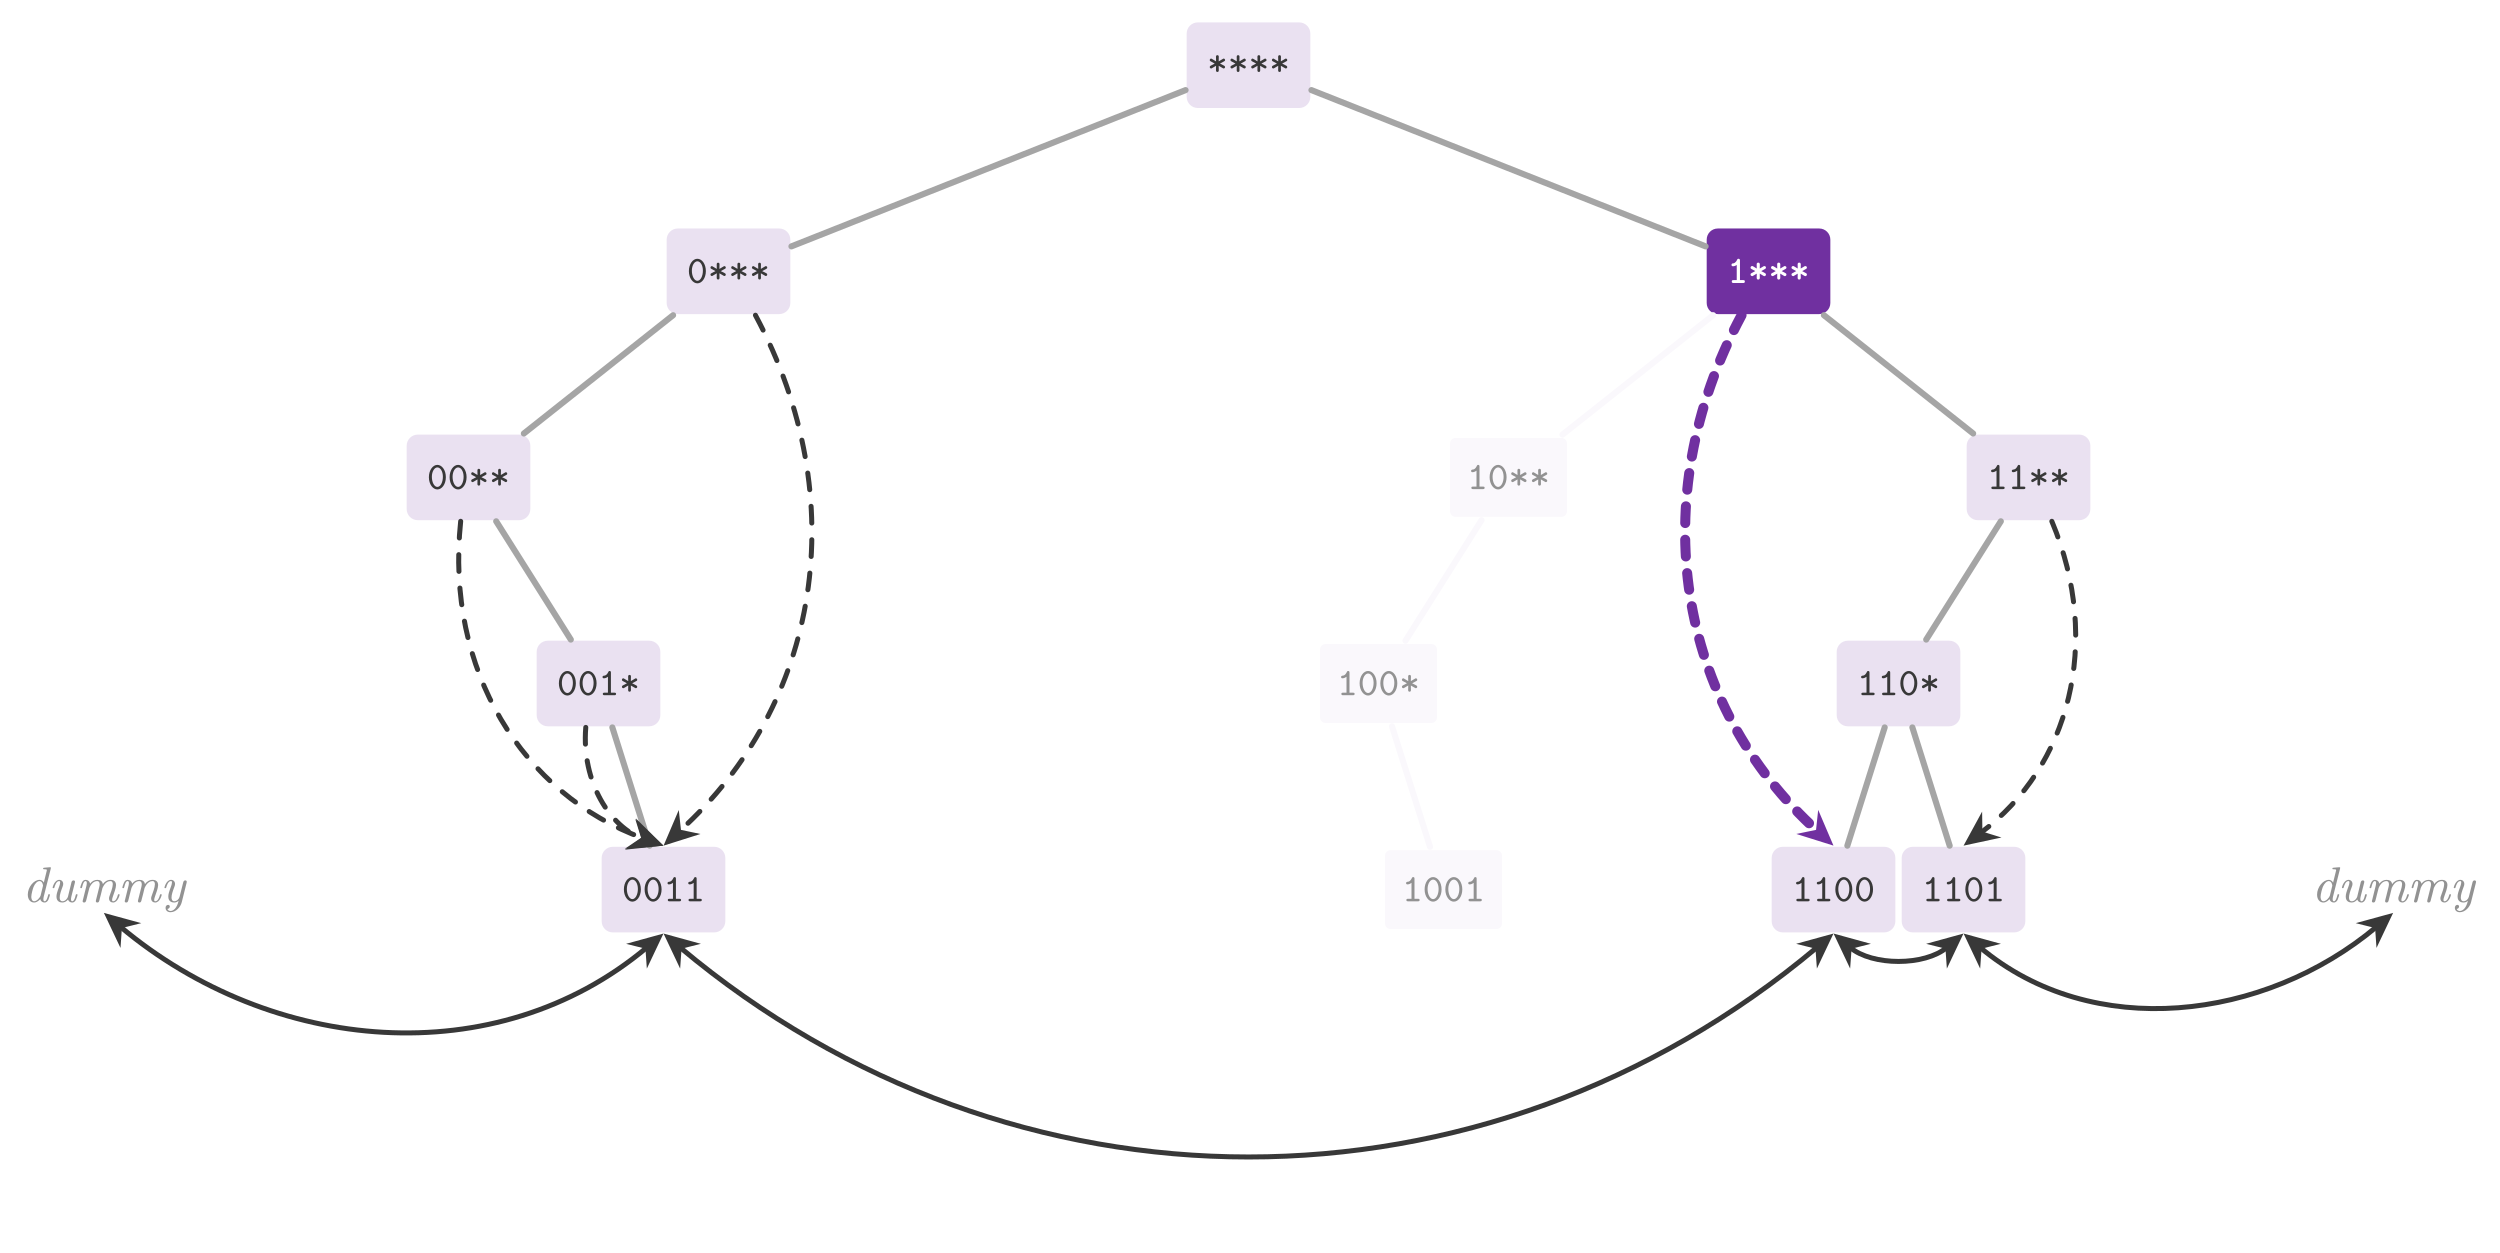
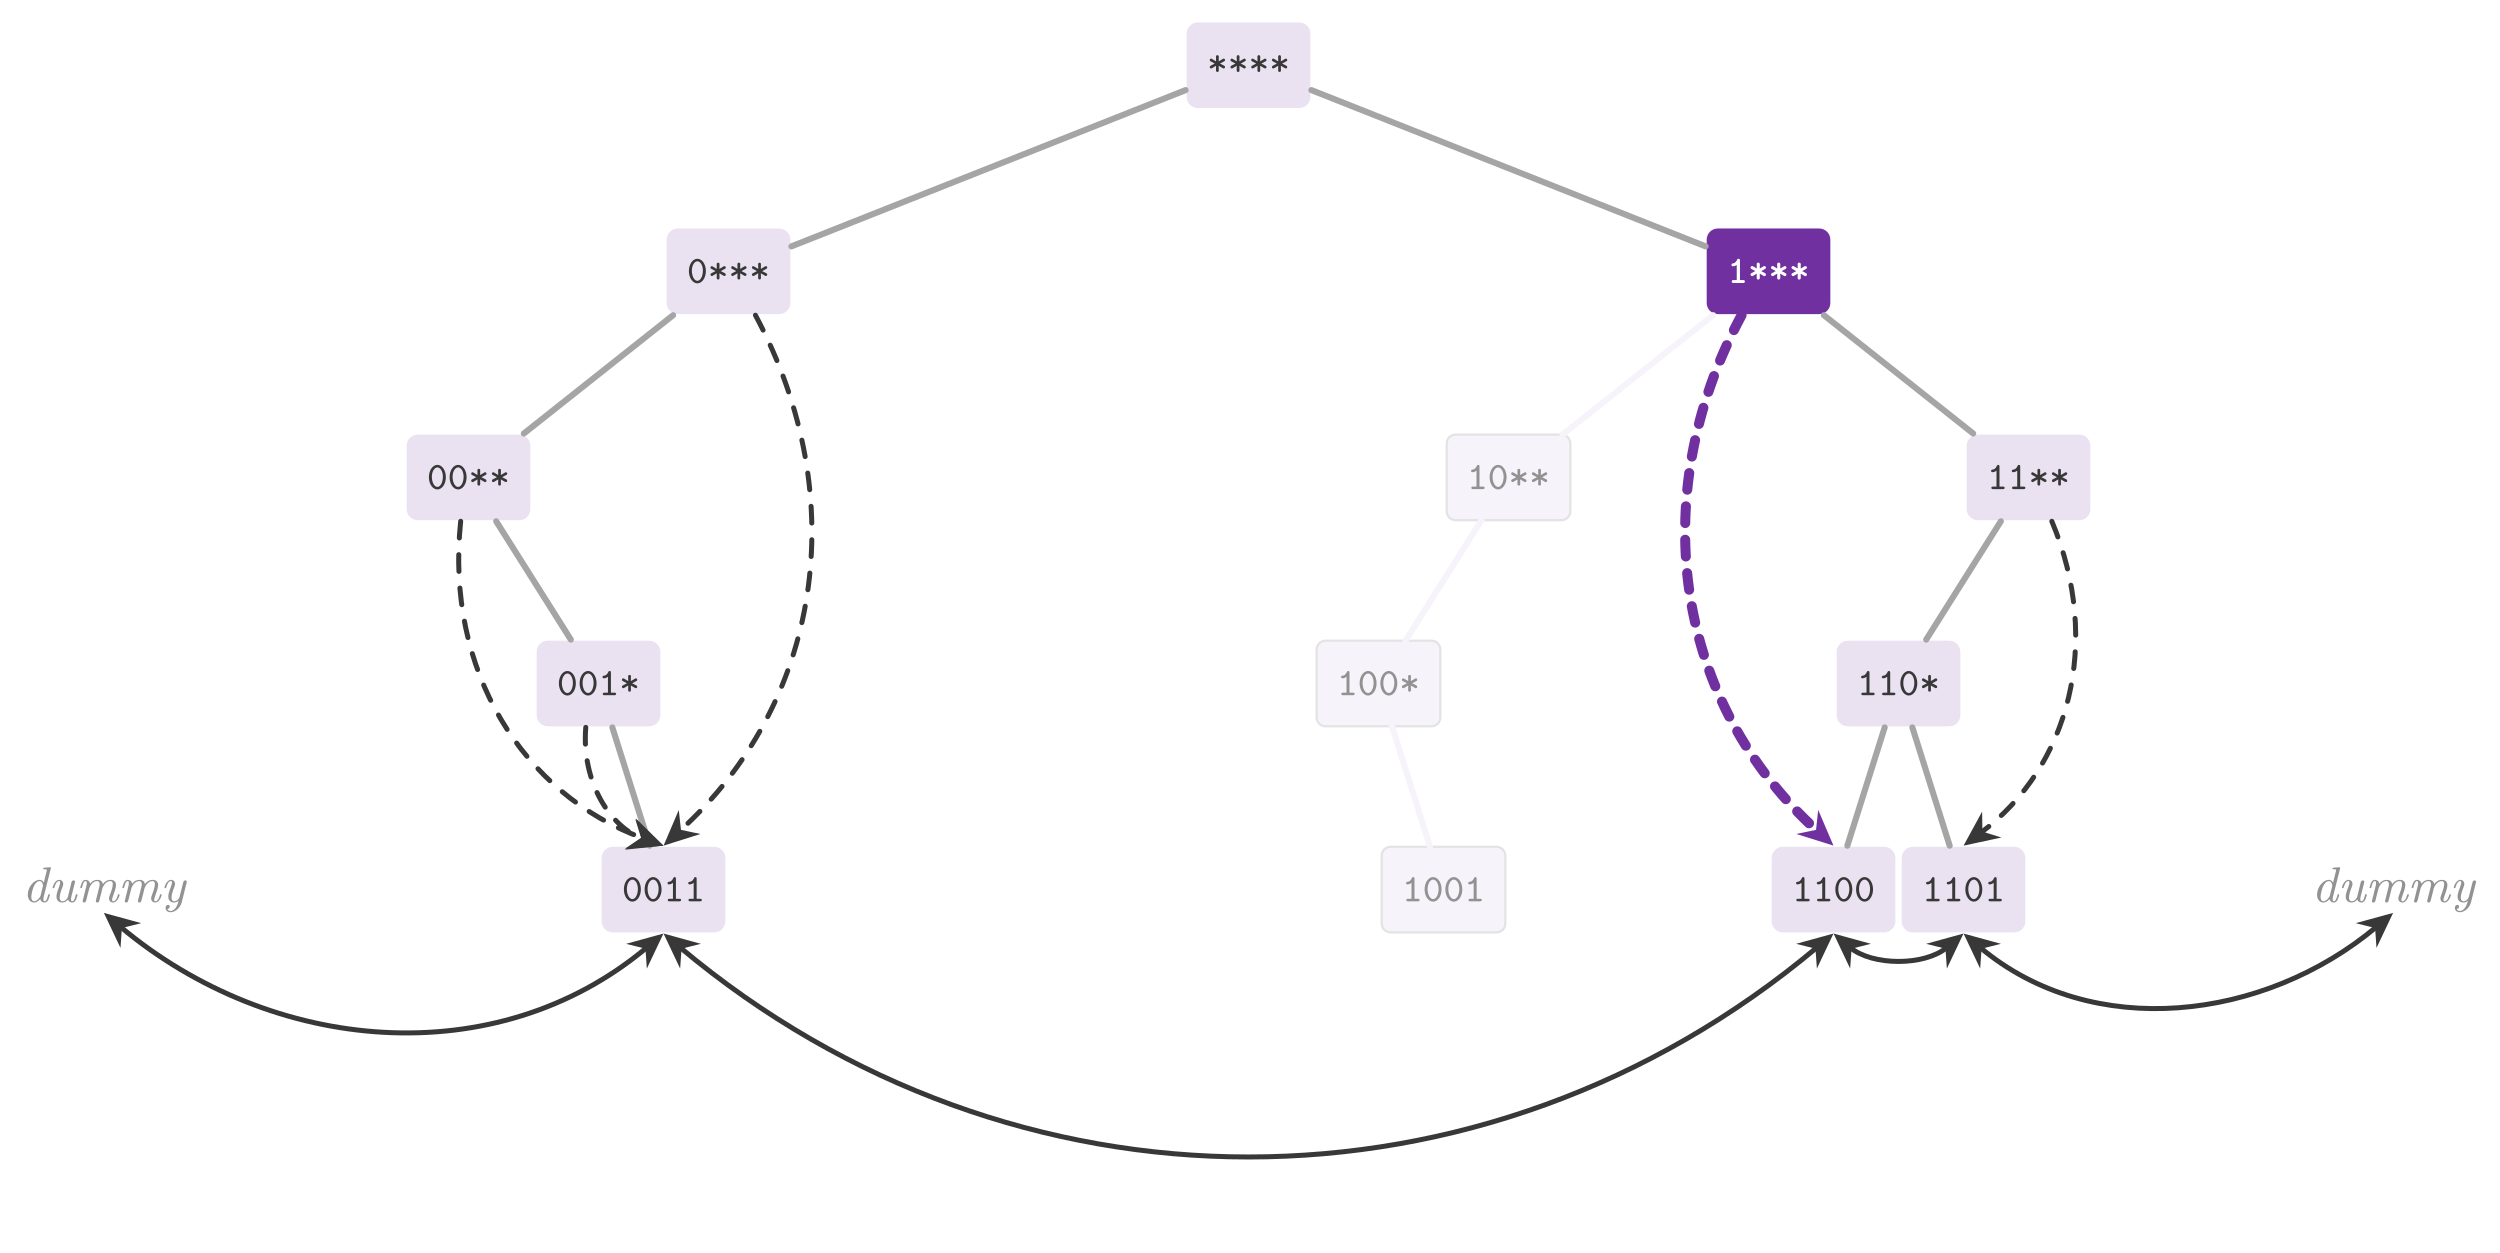
<svg xmlns="http://www.w3.org/2000/svg" xmlns:xlink="http://www.w3.org/1999/xlink" width="446.461pt" height="223.766pt" viewBox="0 0 446.461 223.766">
  <defs>
    <g>
      <g id="glyph-0-0">
        <path d="M 3.219 -1.5 C 3.219 -1.609 3.156 -1.672 3.078 -1.734 L 2.312 -2.125 L 3.031 -2.516 C 3.109 -2.547 3.219 -2.609 3.219 -2.75 C 3.219 -2.938 3.062 -3.016 2.969 -3.016 C 2.906 -3.016 2.891 -3 2.734 -2.906 L 2.078 -2.516 L 2.094 -3.328 C 2.094 -3.516 2.016 -3.625 1.844 -3.625 C 1.703 -3.625 1.594 -3.547 1.594 -3.328 L 1.609 -2.516 L 0.906 -2.938 C 0.812 -3 0.781 -3.016 0.734 -3.016 C 0.625 -3.016 0.484 -2.938 0.484 -2.75 C 0.484 -2.609 0.562 -2.562 0.656 -2.516 L 1.375 -2.125 L 0.656 -1.75 C 0.578 -1.703 0.484 -1.656 0.484 -1.5 C 0.484 -1.328 0.625 -1.25 0.734 -1.25 C 0.797 -1.25 0.797 -1.25 0.953 -1.344 L 1.609 -1.734 L 1.594 -0.922 C 1.594 -0.75 1.672 -0.625 1.844 -0.625 C 2 -0.625 2.094 -0.719 2.094 -0.922 L 2.078 -1.734 L 2.719 -1.359 C 2.906 -1.25 2.906 -1.25 2.969 -1.25 C 3.062 -1.25 3.219 -1.328 3.219 -1.5 Z M 3.219 -1.5 " />
      </g>
      <g id="glyph-0-1">
        <path d="M 3.359 -2.125 C 3.359 -3.422 2.641 -4.328 1.844 -4.328 C 1.047 -4.328 0.328 -3.406 0.328 -2.125 C 0.328 -0.844 1.062 0.062 1.844 0.062 C 2.641 0.062 3.359 -0.859 3.359 -2.125 Z M 2.828 -2.203 C 2.828 -1.203 2.391 -0.391 1.844 -0.391 C 1.297 -0.391 0.859 -1.203 0.859 -2.203 C 0.859 -3.188 1.344 -3.875 1.844 -3.875 C 2.359 -3.875 2.828 -3.203 2.828 -2.203 Z M 2.828 -2.203 " />
      </g>
      <g id="glyph-0-2">
        <path d="M 3.141 -0.234 C 3.141 -0.453 2.938 -0.453 2.844 -0.453 L 2.219 -0.453 L 2.219 -4.031 C 2.219 -4.125 2.219 -4.328 1.984 -4.328 C 1.844 -4.328 1.797 -4.234 1.766 -4.172 C 1.453 -3.516 1.141 -3.484 0.922 -3.484 C 0.828 -3.469 0.719 -3.391 0.719 -3.25 C 0.719 -3.156 0.766 -3.016 0.969 -3.016 C 1.297 -3.016 1.594 -3.219 1.688 -3.297 L 1.688 -0.453 L 1.062 -0.453 C 0.969 -0.453 0.766 -0.453 0.766 -0.234 C 0.766 0 0.969 0 1.062 0 L 2.844 0 C 2.938 0 3.141 0 3.141 -0.234 Z M 3.141 -0.234 " />
      </g>
      <g id="glyph-1-0">
        <path d="M 3.094 -0.266 C 3.094 -0.516 2.906 -0.516 2.781 -0.516 L 2.219 -0.516 L 2.219 -4 C 2.219 -4.125 2.203 -4.328 1.953 -4.328 C 1.797 -4.328 1.734 -4.234 1.703 -4.141 C 1.469 -3.594 1.125 -3.516 1.016 -3.5 C 0.875 -3.5 0.703 -3.469 0.703 -3.234 C 0.703 -3.031 0.859 -2.984 0.984 -2.984 C 1.109 -2.984 1.359 -3.016 1.641 -3.219 L 1.641 -0.516 L 1.078 -0.516 C 0.938 -0.516 0.75 -0.516 0.75 -0.266 C 0.75 0 0.953 0 1.078 0 L 2.781 0 C 2.906 0 3.094 0 3.094 -0.266 Z M 3.094 -0.266 " />
      </g>
      <g id="glyph-1-1">
        <path d="M 3.203 -1.5 C 3.203 -1.641 3.109 -1.719 3.078 -1.734 C 2.938 -1.828 2.562 -2.016 2.359 -2.125 L 3 -2.484 C 3.094 -2.531 3.203 -2.594 3.203 -2.75 C 3.203 -2.781 3.203 -3.031 2.859 -3.031 L 2.094 -2.578 L 2.109 -3.312 C 2.109 -3.375 2.094 -3.641 1.828 -3.641 C 1.547 -3.641 1.547 -3.375 1.547 -3.312 L 1.562 -2.578 L 0.922 -2.969 C 0.812 -3.031 0.781 -3.031 0.734 -3.031 C 0.562 -3.031 0.453 -2.875 0.453 -2.75 C 0.453 -2.594 0.531 -2.547 0.641 -2.484 L 1.297 -2.125 L 0.656 -1.781 C 0.547 -1.719 0.453 -1.672 0.453 -1.5 C 0.453 -1.484 0.453 -1.219 0.797 -1.219 L 1.562 -1.672 L 1.547 -0.953 C 1.547 -0.875 1.547 -0.609 1.828 -0.609 C 2.094 -0.609 2.109 -0.875 2.109 -0.953 L 2.094 -1.672 L 2.641 -1.344 C 2.844 -1.219 2.859 -1.219 2.922 -1.219 C 3.094 -1.219 3.203 -1.375 3.203 -1.5 Z M 3.203 -1.5 " />
      </g>
      <g id="glyph-2-0">
        <path d="M 4.938 -1.281 C 4.938 -1.391 4.812 -1.391 4.781 -1.391 C 4.641 -1.391 4.641 -1.359 4.609 -1.188 C 4.453 -0.594 4.281 -0.125 4 -0.125 C 3.828 -0.125 3.766 -0.266 3.766 -0.5 C 3.766 -0.578 3.781 -0.766 3.828 -0.953 L 5.078 -5.922 C 5.109 -6.047 5.109 -6.062 5.109 -6.094 C 5.109 -6.203 5.031 -6.219 4.875 -6.203 L 3.953 -6.125 C 3.812 -6.109 3.719 -6.109 3.719 -5.953 C 3.719 -5.844 3.812 -5.844 3.969 -5.844 C 4.391 -5.844 4.391 -5.766 4.391 -5.688 C 4.391 -5.625 4.391 -5.609 4.344 -5.484 L 3.844 -3.453 C 3.75 -3.641 3.516 -3.953 3.078 -3.953 C 2.062 -3.953 0.984 -2.656 0.984 -1.312 C 0.984 -0.391 1.516 0.094 2.109 0.094 C 2.641 0.094 3.031 -0.328 3.203 -0.516 C 3.297 -0.125 3.609 0.094 3.984 0.094 C 4.391 0.094 4.578 -0.266 4.656 -0.406 C 4.812 -0.75 4.938 -1.25 4.938 -1.281 Z M 3.266 -1.125 C 3.172 -0.812 2.609 -0.125 2.125 -0.125 C 1.641 -0.125 1.609 -0.781 1.609 -0.922 C 1.609 -1.375 1.875 -2.359 2.016 -2.703 C 2.25 -3.266 2.672 -3.734 3.078 -3.734 C 3.609 -3.734 3.703 -2.984 3.703 -2.922 C 3.703 -2.875 3.703 -2.859 3.672 -2.781 Z M 3.266 -1.125 " />
      </g>
      <g id="glyph-2-1">
        <path d="M 5.172 -1.281 C 5.172 -1.391 5.047 -1.391 5.016 -1.391 C 4.875 -1.391 4.875 -1.359 4.828 -1.188 C 4.688 -0.594 4.516 -0.125 4.219 -0.125 C 4.062 -0.125 4 -0.266 4 -0.5 C 4 -0.578 4.016 -0.766 4.062 -0.953 L 4.688 -3.422 C 4.719 -3.547 4.719 -3.562 4.719 -3.609 C 4.719 -3.766 4.594 -3.859 4.453 -3.859 C 4.172 -3.859 4.094 -3.578 4.078 -3.5 L 3.453 -0.938 C 3.391 -0.688 3.016 -0.125 2.484 -0.125 C 2.016 -0.125 1.984 -0.594 1.984 -0.812 C 1.984 -1.297 2.188 -1.906 2.5 -2.734 C 2.578 -2.953 2.609 -3.047 2.609 -3.219 C 2.609 -3.656 2.312 -3.953 1.906 -3.953 C 1.062 -3.953 0.719 -2.656 0.719 -2.578 C 0.719 -2.469 0.828 -2.469 0.875 -2.469 C 1 -2.469 1.016 -2.516 1.047 -2.625 C 1.109 -2.859 1.359 -3.734 1.875 -3.734 C 1.969 -3.734 2.062 -3.719 2.062 -3.484 C 2.062 -3.266 1.969 -2.984 1.906 -2.812 C 1.5 -1.719 1.406 -1.359 1.406 -0.953 C 1.406 -0.078 2.047 0.094 2.453 0.094 C 2.828 0.094 3.156 -0.078 3.469 -0.438 C 3.594 -0.047 3.922 0.094 4.219 0.094 C 4.625 0.094 4.812 -0.266 4.891 -0.406 C 5.047 -0.75 5.172 -1.25 5.172 -1.281 Z M 5.172 -1.281 " />
      </g>
      <g id="glyph-2-2">
        <path d="M 7.75 -1.281 C 7.75 -1.391 7.641 -1.391 7.594 -1.391 C 7.469 -1.391 7.469 -1.359 7.406 -1.172 C 7.328 -0.844 7.078 -0.125 6.594 -0.125 C 6.516 -0.125 6.406 -0.141 6.406 -0.375 C 6.406 -0.594 6.516 -0.875 6.578 -1.078 C 6.734 -1.5 7.109 -2.5 7.109 -3.016 C 7.109 -3.609 6.75 -3.953 6.125 -3.953 C 5.5 -3.953 5.062 -3.609 4.75 -3.188 C 4.688 -3.703 4.297 -3.953 3.781 -3.953 C 3.281 -3.953 2.844 -3.75 2.469 -3.266 C 2.375 -3.734 2.047 -3.953 1.672 -3.953 C 1.375 -3.953 1.156 -3.781 1 -3.438 C 0.844 -3.125 0.719 -2.625 0.719 -2.594 C 0.719 -2.469 0.828 -2.469 0.875 -2.469 C 1.016 -2.469 1.016 -2.5 1.062 -2.688 C 1.234 -3.406 1.406 -3.734 1.656 -3.734 C 1.797 -3.734 1.891 -3.656 1.891 -3.375 C 1.891 -3.188 1.828 -2.953 1.828 -2.922 L 1.188 -0.344 C 1.141 -0.219 1.141 -0.203 1.141 -0.156 C 1.141 0.016 1.266 0.094 1.406 0.094 C 1.688 0.094 1.734 -0.078 1.859 -0.578 L 2.047 -1.344 L 2.344 -2.5 C 2.359 -2.562 2.578 -3.062 2.922 -3.391 C 3.172 -3.625 3.484 -3.734 3.75 -3.734 C 4.016 -3.734 4.188 -3.547 4.188 -3.141 C 4.188 -2.984 4.125 -2.719 4.094 -2.594 L 3.531 -0.344 C 3.5 -0.219 3.5 -0.203 3.5 -0.156 C 3.5 0.016 3.625 0.094 3.766 0.094 C 4.047 0.094 4.094 -0.078 4.203 -0.578 L 4.406 -1.344 L 4.688 -2.5 C 4.734 -2.625 4.984 -3.094 5.188 -3.297 C 5.328 -3.438 5.625 -3.734 6.109 -3.734 C 6.453 -3.734 6.531 -3.438 6.531 -3.156 C 6.531 -2.625 6.141 -1.578 5.984 -1.172 C 5.875 -0.875 5.859 -0.828 5.859 -0.641 C 5.859 -0.156 6.203 0.094 6.578 0.094 C 7.422 0.094 7.75 -1.219 7.75 -1.281 Z M 7.75 -1.281 " />
      </g>
      <g id="glyph-2-3">
        <path d="M 3.812 0.031 L 4.672 -3.422 C 4.703 -3.547 4.703 -3.578 4.703 -3.609 C 4.703 -3.766 4.578 -3.859 4.453 -3.859 C 4.297 -3.859 4.141 -3.781 4.078 -3.531 L 3.422 -0.938 C 3.344 -0.562 2.938 -0.125 2.484 -0.125 C 2.031 -0.125 1.984 -0.578 1.984 -0.812 C 1.984 -1.297 2.188 -1.906 2.5 -2.734 C 2.578 -2.953 2.609 -3.047 2.609 -3.219 C 2.609 -3.656 2.312 -3.953 1.906 -3.953 C 1.062 -3.953 0.719 -2.656 0.719 -2.578 C 0.719 -2.469 0.828 -2.469 0.875 -2.469 C 1 -2.469 1.016 -2.516 1.047 -2.625 C 1.109 -2.859 1.359 -3.734 1.875 -3.734 C 1.969 -3.734 2.062 -3.719 2.062 -3.484 C 2.062 -3.266 1.969 -2.984 1.906 -2.812 C 1.5 -1.719 1.406 -1.359 1.406 -0.953 C 1.406 -0.016 2.156 0.094 2.438 0.094 C 2.609 0.094 2.922 0.078 3.25 -0.219 C 2.953 1.125 2.297 1.609 1.797 1.609 C 1.562 1.609 1.312 1.484 1.25 1.234 C 1.672 1.188 1.672 0.828 1.672 0.797 C 1.672 0.625 1.531 0.516 1.375 0.516 C 1.219 0.516 0.922 0.609 0.922 1.062 C 0.922 1.531 1.297 1.828 1.797 1.828 C 2.781 1.828 3.609 0.875 3.812 0.031 Z M 3.812 0.031 " />
      </g>
    </g>
    <clipPath id="clip-0">
      <path clip-rule="nonzero" d="M 125 0.02 L 228 0.02 L 228 60 L 125 60 Z M 125 0.02 " />
    </clipPath>
    <clipPath id="clip-1">
      <path clip-rule="nonzero" d="M 218 0.02 L 321 0.02 L 321 60 L 218 60 Z M 218 0.02 " />
    </clipPath>
  </defs>
  <path fill-rule="nonzero" fill="rgb(91.817%, 88.155%, 94.565%)" fill-opacity="1" d="M 232.016 4 L 213.91 4 C 212.812 4 211.922 4.891 211.922 5.988 L 211.922 17.297 C 211.922 18.395 212.812 19.289 213.91 19.289 L 232.016 19.289 C 233.113 19.289 234.004 18.395 234.004 17.297 L 234.004 5.988 C 234.004 4.891 233.113 4 232.016 4 Z M 232.016 4 " />
  <g fill="rgb(21.999%, 21.999%, 21.999%)" fill-opacity="1">
    <use xlink:href="#glyph-0-0" x="215.561" y="13.478" />
    <use xlink:href="#glyph-0-0" x="219.261" y="13.478" />
    <use xlink:href="#glyph-0-0" x="222.962" y="13.478" />
    <use xlink:href="#glyph-0-0" x="226.663" y="13.478" />
  </g>
  <path fill-rule="nonzero" fill="rgb(91.817%, 88.155%, 94.565%)" fill-opacity="1" d="M 139.148 40.805 L 121.047 40.805 C 119.949 40.805 119.055 41.695 119.055 42.797 L 119.055 54.105 C 119.055 55.203 119.949 56.094 121.047 56.094 L 139.148 56.094 C 140.25 56.094 141.141 55.203 141.141 54.105 L 141.141 42.797 C 141.141 41.695 140.25 40.805 139.148 40.805 Z M 139.148 40.805 " />
  <g fill="rgb(21.999%, 21.999%, 21.999%)" fill-opacity="1">
    <use xlink:href="#glyph-0-1" x="122.697" y="50.54" />
    <use xlink:href="#glyph-0-0" x="126.398" y="50.54" />
    <use xlink:href="#glyph-0-0" x="130.098" y="50.54" />
    <use xlink:href="#glyph-0-0" x="133.799" y="50.54" />
  </g>
  <g clip-path="url(#clip-0)">
    <path fill="none" stroke-width="1.096" stroke-linecap="round" stroke-linejoin="miter" stroke="rgb(64.899%, 64.899%, 64.899%)" stroke-opacity="1" stroke-miterlimit="10" d="M 163.078 -4.456 L 92.61 -32.392 " transform="matrix(0.998794, 0, 0, -0.998794, 48.84104, 11.64302)" />
  </g>
  <path fill-rule="nonzero" fill="rgb(43.921%, 18.825%, 62.746%)" fill-opacity="1" d="M 324.883 40.805 L 306.777 40.805 C 305.68 40.805 304.789 41.695 304.789 42.797 L 304.789 54.105 C 304.789 55.203 305.68 56.094 306.777 56.094 L 324.883 56.094 C 325.98 56.094 326.871 55.203 326.871 54.105 L 326.871 42.797 C 326.871 41.695 325.98 40.805 324.883 40.805 Z M 324.883 40.805 " />
  <g fill="rgb(100%, 100%, 100%)" fill-opacity="1">
    <use xlink:href="#glyph-1-0" x="308.513" y="50.537" />
    <use xlink:href="#glyph-1-1" x="312.169" y="50.537" />
    <use xlink:href="#glyph-1-1" x="315.826" y="50.537" />
    <use xlink:href="#glyph-1-1" x="319.483" y="50.537" />
  </g>
  <g clip-path="url(#clip-1)">
    <path fill="none" stroke-width="1.096" stroke-linecap="round" stroke-linejoin="miter" stroke="rgb(64.899%, 64.899%, 64.899%)" stroke-opacity="1" stroke-miterlimit="10" d="M 185.586 -4.456 L 256.058 -32.392 " transform="matrix(0.998794, 0, 0, -0.998794, 48.84104, 11.64302)" />
  </g>
  <path fill-rule="nonzero" fill="rgb(91.817%, 88.155%, 94.565%)" fill-opacity="1" d="M 92.719 77.613 L 74.613 77.613 C 73.516 77.613 72.625 78.504 72.625 79.602 L 72.625 90.91 C 72.625 92.008 73.516 92.898 74.613 92.898 L 92.719 92.898 C 93.816 92.898 94.707 92.008 94.707 90.91 L 94.707 79.602 C 94.707 78.504 93.816 77.613 92.719 77.613 Z M 92.719 77.613 " />
  <g fill="rgb(21.999%, 21.999%, 21.999%)" fill-opacity="1">
    <use xlink:href="#glyph-0-1" x="76.264" y="87.347" />
    <use xlink:href="#glyph-0-1" x="79.965" y="87.347" />
    <use xlink:href="#glyph-0-0" x="83.665" y="87.347" />
    <use xlink:href="#glyph-0-0" x="87.366" y="87.347" />
  </g>
  <path fill="none" stroke-width="1.096" stroke-linecap="round" stroke-linejoin="miter" stroke="rgb(64.899%, 64.899%, 64.899%)" stroke-opacity="1" stroke-miterlimit="10" d="M 71.448 -44.704 L 44.768 -65.85 " transform="matrix(0.998794, 0, 0, -0.998794, 48.84104, 11.64302)" />
-   <path fill-rule="nonzero" fill="rgb(98.07%, 97.208%, 98.717%)" fill-opacity="1" stroke-width="1.196" stroke-linecap="round" stroke-linejoin="miter" stroke="rgb(100%, 100%, 100%)" stroke-opacity="1" stroke-miterlimit="10" d="M 230.284 -66.05 L 211.359 -66.05 C 210.479 -66.05 209.767 -66.762 209.767 -67.642 L 209.767 -79.762 C 209.767 -80.642 210.479 -81.354 211.359 -81.354 L 230.284 -81.354 C 231.164 -81.354 231.876 -80.642 231.876 -79.762 L 231.876 -67.642 C 231.876 -66.762 231.164 -66.05 230.284 -66.05 Z M 230.284 -66.05 " transform="matrix(0.998794, 0, 0, -0.998794, 48.84104, 11.64302)" />
+   <path fill-rule="nonzero" fill="rgb(96.877%, 95.479%, 97.925%)" fill-opacity="1" stroke-width="0.399" stroke-linecap="round" stroke-linejoin="miter" stroke="rgb(89.079%, 89.079%, 89.079%)" stroke-opacity="1" stroke-miterlimit="10" d="M 230.284 -66.05 L 211.359 -66.05 C 210.479 -66.05 209.767 -66.762 209.767 -67.642 L 209.767 -79.762 C 209.767 -80.642 210.479 -81.354 211.359 -81.354 L 230.284 -81.354 C 231.164 -81.354 231.876 -80.642 231.876 -79.762 L 231.876 -67.642 C 231.876 -66.762 231.164 -66.05 230.284 -66.05 Z M 230.284 -66.05 " transform="matrix(0.998794, 0, 0, -0.998794, 48.84104, 11.64302)" />
  <g fill="rgb(57.1%, 57.1%, 57.1%)" fill-opacity="1">
    <use xlink:href="#glyph-0-2" x="261.993" y="87.347" />
    <use xlink:href="#glyph-0-1" x="265.693" y="87.347" />
    <use xlink:href="#glyph-0-0" x="269.394" y="87.347" />
    <use xlink:href="#glyph-0-0" x="273.095" y="87.347" />
  </g>
-   <path fill="none" stroke-width="1.096" stroke-linecap="round" stroke-linejoin="miter" stroke="rgb(98.07%, 97.208%, 98.717%)" stroke-opacity="1" stroke-miterlimit="10" d="M 257.403 -44.704 L 230.472 -66.05 " transform="matrix(0.998794, 0, 0, -0.998794, 48.84104, 11.64302)" />
+   <path fill="none" stroke-width="1.096" stroke-linecap="round" stroke-linejoin="miter" stroke="rgb(96.877%, 95.479%, 97.925%)" stroke-opacity="1" stroke-miterlimit="10" d="M 257.403 -44.704 L 230.472 -66.05 " transform="matrix(0.998794, 0, 0, -0.998794, 48.84104, 11.64302)" />
  <path fill-rule="nonzero" fill="rgb(91.817%, 88.155%, 94.565%)" fill-opacity="1" d="M 371.312 77.613 L 353.211 77.613 C 352.109 77.613 351.219 78.504 351.219 79.602 L 351.219 90.91 C 351.219 92.008 352.109 92.898 353.211 92.898 L 371.312 92.898 C 372.414 92.898 373.305 92.008 373.305 90.91 L 373.305 79.602 C 373.305 78.504 372.414 77.613 371.312 77.613 Z M 371.312 77.613 " />
  <g fill="rgb(21.999%, 21.999%, 21.999%)" fill-opacity="1">
    <use xlink:href="#glyph-0-2" x="354.857" y="87.347" />
    <use xlink:href="#glyph-0-2" x="358.557" y="87.347" />
    <use xlink:href="#glyph-0-0" x="362.258" y="87.347" />
    <use xlink:href="#glyph-0-0" x="365.959" y="87.347" />
  </g>
  <path fill="none" stroke-width="1.096" stroke-linecap="round" stroke-linejoin="miter" stroke="rgb(64.899%, 64.899%, 64.899%)" stroke-opacity="1" stroke-miterlimit="10" d="M 277.216 -44.704 L 303.897 -65.85 " transform="matrix(0.998794, 0, 0, -0.998794, 48.84104, 11.64302)" />
  <path fill-rule="nonzero" fill="rgb(91.817%, 88.155%, 94.565%)" fill-opacity="1" d="M 115.934 114.418 L 97.832 114.418 C 96.73 114.418 95.84 115.309 95.84 116.406 L 95.84 127.715 C 95.84 128.816 96.73 129.707 97.832 129.707 L 115.934 129.707 C 117.031 129.707 117.926 128.816 117.926 127.715 L 117.926 116.406 C 117.926 115.309 117.031 114.418 115.934 114.418 Z M 115.934 114.418 " />
  <g fill="rgb(21.999%, 21.999%, 21.999%)" fill-opacity="1">
    <use xlink:href="#glyph-0-1" x="99.48" y="124.152" />
    <use xlink:href="#glyph-0-1" x="103.181" y="124.152" />
    <use xlink:href="#glyph-0-2" x="106.881" y="124.152" />
    <use xlink:href="#glyph-0-0" x="110.582" y="124.152" />
  </g>
  <path fill="none" stroke-width="1.096" stroke-linecap="round" stroke-linejoin="miter" stroke="rgb(64.899%, 64.899%, 64.899%)" stroke-opacity="1" stroke-miterlimit="10" d="M 39.82 -81.553 L 53.161 -102.7 " transform="matrix(0.998794, 0, 0, -0.998794, 48.84104, 11.64302)" />
-   <path fill-rule="nonzero" fill="rgb(98.07%, 97.208%, 98.717%)" fill-opacity="1" stroke-width="1.196" stroke-linecap="round" stroke-linejoin="miter" stroke="rgb(100%, 100%, 100%)" stroke-opacity="1" stroke-miterlimit="10" d="M 207.038 -102.899 L 188.116 -102.899 C 187.236 -102.899 186.521 -103.611 186.521 -104.495 L 186.521 -116.611 C 186.521 -117.491 187.236 -118.207 188.116 -118.207 L 207.038 -118.207 C 207.917 -118.207 208.633 -117.491 208.633 -116.611 L 208.633 -104.495 C 208.633 -103.611 207.917 -102.899 207.038 -102.899 Z M 207.038 -102.899 " transform="matrix(0.998794, 0, 0, -0.998794, 48.84104, 11.64302)" />
+   <path fill-rule="nonzero" fill="rgb(96.877%, 95.479%, 97.925%)" fill-opacity="1" stroke-width="0.399" stroke-linecap="round" stroke-linejoin="miter" stroke="rgb(89.079%, 89.079%, 89.079%)" stroke-opacity="1" stroke-miterlimit="10" d="M 207.038 -102.899 L 188.116 -102.899 C 187.236 -102.899 186.521 -103.611 186.521 -104.495 L 186.521 -116.611 C 186.521 -117.491 187.236 -118.207 188.116 -118.207 L 207.038 -118.207 C 207.917 -118.207 208.633 -117.491 208.633 -116.611 L 208.633 -104.495 C 208.633 -103.611 207.917 -102.899 207.038 -102.899 Z M 207.038 -102.899 " transform="matrix(0.998794, 0, 0, -0.998794, 48.84104, 11.64302)" />
  <g fill="rgb(57.1%, 57.1%, 57.1%)" fill-opacity="1">
    <use xlink:href="#glyph-0-2" x="238.777" y="124.152" />
    <use xlink:href="#glyph-0-1" x="242.477" y="124.152" />
    <use xlink:href="#glyph-0-1" x="246.178" y="124.152" />
    <use xlink:href="#glyph-0-0" x="249.879" y="124.152" />
  </g>
-   <path fill="none" stroke-width="1.096" stroke-linecap="round" stroke-linejoin="miter" stroke="rgb(98.07%, 97.208%, 98.717%)" stroke-opacity="1" stroke-miterlimit="10" d="M 215.994 -81.354 L 202.403 -102.899 " transform="matrix(0.998794, 0, 0, -0.998794, 48.84104, 11.64302)" />
+   <path fill="none" stroke-width="1.096" stroke-linecap="round" stroke-linejoin="miter" stroke="rgb(96.877%, 95.479%, 97.925%)" stroke-opacity="1" stroke-miterlimit="10" d="M 215.994 -81.354 L 202.403 -102.899 " transform="matrix(0.998794, 0, 0, -0.998794, 48.84104, 11.64302)" />
  <path fill-rule="nonzero" fill="rgb(91.817%, 88.155%, 94.565%)" fill-opacity="1" d="M 348.098 114.418 L 329.992 114.418 C 328.895 114.418 328.004 115.309 328.004 116.406 L 328.004 127.715 C 328.004 128.816 328.895 129.707 329.992 129.707 L 348.098 129.707 C 349.195 129.707 350.086 128.816 350.086 127.715 L 350.086 116.406 C 350.086 115.309 349.195 114.418 348.098 114.418 Z M 348.098 114.418 " />
  <g fill="rgb(21.999%, 21.999%, 21.999%)" fill-opacity="1">
    <use xlink:href="#glyph-0-2" x="331.641" y="124.152" />
    <use xlink:href="#glyph-0-2" x="335.341" y="124.152" />
    <use xlink:href="#glyph-0-1" x="339.042" y="124.152" />
    <use xlink:href="#glyph-0-0" x="342.743" y="124.152" />
  </g>
  <path fill="none" stroke-width="1.096" stroke-linecap="round" stroke-linejoin="miter" stroke="rgb(64.899%, 64.899%, 64.899%)" stroke-opacity="1" stroke-miterlimit="10" d="M 308.848 -81.553 L 295.507 -102.7 " transform="matrix(0.998794, 0, 0, -0.998794, 48.84104, 11.64302)" />
  <path fill-rule="nonzero" fill="rgb(91.817%, 88.155%, 94.565%)" fill-opacity="1" d="M 127.543 151.223 L 109.438 151.223 C 108.34 151.223 107.449 152.117 107.449 153.215 L 107.449 164.523 C 107.449 165.621 108.34 166.512 109.438 166.512 L 127.543 166.512 C 128.641 166.512 129.531 165.621 129.531 164.523 L 129.531 153.215 C 129.531 152.117 128.641 151.223 127.543 151.223 Z M 127.543 151.223 " />
  <g fill="rgb(21.999%, 21.999%, 21.999%)" fill-opacity="1">
    <use xlink:href="#glyph-0-1" x="111.089" y="160.959" />
    <use xlink:href="#glyph-0-1" x="114.79" y="160.959" />
    <use xlink:href="#glyph-0-2" x="118.49" y="160.959" />
    <use xlink:href="#glyph-0-2" x="122.191" y="160.959" />
  </g>
  <path fill="none" stroke-width="1.096" stroke-linecap="round" stroke-linejoin="miter" stroke="rgb(64.899%, 64.899%, 64.899%)" stroke-opacity="1" stroke-miterlimit="10" d="M 60.587 -118.406 L 67.26 -139.549 " transform="matrix(0.998794, 0, 0, -0.998794, 48.84104, 11.64302)" />
-   <path fill-rule="nonzero" fill="rgb(98.07%, 97.208%, 98.717%)" fill-opacity="1" stroke-width="1.196" stroke-linecap="round" stroke-linejoin="miter" stroke="rgb(100%, 100%, 100%)" stroke-opacity="1" stroke-miterlimit="10" d="M 218.661 -139.748 L 199.74 -139.748 C 198.86 -139.748 198.144 -140.464 198.144 -141.344 L 198.144 -153.464 C 198.144 -154.344 198.86 -155.056 199.74 -155.056 L 218.661 -155.056 C 219.541 -155.056 220.257 -154.344 220.257 -153.464 L 220.257 -141.344 C 220.257 -140.464 219.541 -139.748 218.661 -139.748 Z M 218.661 -139.748 " transform="matrix(0.998794, 0, 0, -0.998794, 48.84104, 11.64302)" />
+   <path fill-rule="nonzero" fill="rgb(96.877%, 95.479%, 97.925%)" fill-opacity="1" stroke-width="0.399" stroke-linecap="round" stroke-linejoin="miter" stroke="rgb(89.079%, 89.079%, 89.079%)" stroke-opacity="1" stroke-miterlimit="10" d="M 218.661 -139.748 L 199.74 -139.748 C 198.86 -139.748 198.144 -140.464 198.144 -141.344 L 198.144 -153.464 C 198.144 -154.344 198.86 -155.056 199.74 -155.056 L 218.661 -155.056 C 219.541 -155.056 220.257 -154.344 220.257 -153.464 L 220.257 -141.344 C 220.257 -140.464 219.541 -139.748 218.661 -139.748 Z M 218.661 -139.748 " transform="matrix(0.998794, 0, 0, -0.998794, 48.84104, 11.64302)" />
  <g fill="rgb(57.1%, 57.1%, 57.1%)" fill-opacity="1">
    <use xlink:href="#glyph-0-2" x="250.385" y="160.959" />
    <use xlink:href="#glyph-0-1" x="254.085" y="160.959" />
    <use xlink:href="#glyph-0-1" x="257.786" y="160.959" />
    <use xlink:href="#glyph-0-2" x="261.487" y="160.959" />
  </g>
-   <path fill="none" stroke-width="1.096" stroke-linecap="round" stroke-linejoin="miter" stroke="rgb(98.07%, 97.208%, 98.717%)" stroke-opacity="1" stroke-miterlimit="10" d="M 199.99 -118.207 L 206.787 -139.748 " transform="matrix(0.998794, 0, 0, -0.998794, 48.84104, 11.64302)" />
+   <path fill="none" stroke-width="1.096" stroke-linecap="round" stroke-linejoin="miter" stroke="rgb(96.877%, 95.479%, 97.925%)" stroke-opacity="1" stroke-miterlimit="10" d="M 199.99 -118.207 L 206.787 -139.748 " transform="matrix(0.998794, 0, 0, -0.998794, 48.84104, 11.64302)" />
  <path fill-rule="nonzero" fill="rgb(91.817%, 88.155%, 94.565%)" fill-opacity="1" d="M 336.488 151.223 L 318.387 151.223 C 317.285 151.223 316.395 152.117 316.395 153.215 L 316.395 164.523 C 316.395 165.621 317.285 166.512 318.387 166.512 L 336.488 166.512 C 337.59 166.512 338.48 165.621 338.48 164.523 L 338.48 153.215 C 338.48 152.117 337.59 151.223 336.488 151.223 Z M 336.488 151.223 " />
  <g fill="rgb(21.999%, 21.999%, 21.999%)" fill-opacity="1">
    <use xlink:href="#glyph-0-2" x="320.033" y="160.959" />
    <use xlink:href="#glyph-0-2" x="323.733" y="160.959" />
    <use xlink:href="#glyph-0-1" x="327.434" y="160.959" />
    <use xlink:href="#glyph-0-1" x="331.135" y="160.959" />
  </g>
  <path fill="none" stroke-width="1.096" stroke-linecap="round" stroke-linejoin="miter" stroke="rgb(64.899%, 64.899%, 64.899%)" stroke-opacity="1" stroke-miterlimit="10" d="M 288.081 -118.406 L 281.408 -139.549 " transform="matrix(0.998794, 0, 0, -0.998794, 48.84104, 11.64302)" />
  <path fill-rule="nonzero" fill="rgb(91.817%, 88.155%, 94.565%)" fill-opacity="1" d="M 359.707 151.223 L 341.602 151.223 C 340.504 151.223 339.613 152.117 339.613 153.215 L 339.613 164.523 C 339.613 165.621 340.504 166.512 341.602 166.512 L 359.707 166.512 C 360.805 166.512 361.695 165.621 361.695 164.523 L 361.695 153.215 C 361.695 152.117 360.805 151.223 359.707 151.223 Z M 359.707 151.223 " />
  <g fill="rgb(21.999%, 21.999%, 21.999%)" fill-opacity="1">
    <use xlink:href="#glyph-0-2" x="343.249" y="160.959" />
    <use xlink:href="#glyph-0-2" x="346.949" y="160.959" />
    <use xlink:href="#glyph-0-1" x="350.65" y="160.959" />
    <use xlink:href="#glyph-0-2" x="354.351" y="160.959" />
  </g>
  <path fill="none" stroke-width="1.096" stroke-linecap="round" stroke-linejoin="miter" stroke="rgb(64.899%, 64.899%, 64.899%)" stroke-opacity="1" stroke-miterlimit="10" d="M 293.032 -118.406 L 299.7 -139.549 " transform="matrix(0.998794, 0, 0, -0.998794, 48.84104, 11.64302)" />
  <g fill="rgb(57.1%, 57.1%, 57.1%)" fill-opacity="1">
    <use xlink:href="#glyph-2-0" x="3.98" y="161.081" />
    <use xlink:href="#glyph-2-1" x="8.679" y="161.081" />
    <use xlink:href="#glyph-2-2" x="13.613" y="161.081" />
    <use xlink:href="#glyph-2-2" x="21.131" y="161.081" />
    <use xlink:href="#glyph-2-3" x="28.649" y="161.081" />
  </g>
  <g fill="rgb(57.1%, 57.1%, 57.1%)" fill-opacity="1">
    <use xlink:href="#glyph-2-0" x="412.81" y="161.081" />
    <use xlink:href="#glyph-2-1" x="417.509" y="161.081" />
    <use xlink:href="#glyph-2-2" x="422.442" y="161.081" />
    <use xlink:href="#glyph-2-2" x="429.96" y="161.081" />
    <use xlink:href="#glyph-2-3" x="437.479" y="161.081" />
  </g>
  <path fill="none" stroke-width="0.897" stroke-linecap="round" stroke-linejoin="miter" stroke="rgb(21.999%, 21.999%, 21.999%)" stroke-opacity="1" stroke-miterlimit="10" d="M -27.358 -154.058 C -0.322 -176.746 39.722 -180.438 66.759 -157.75 " transform="matrix(0.998794, 0, 0, -0.998794, 48.84104, 11.64302)" />
  <path fill-rule="nonzero" fill="rgb(21.999%, 21.999%, 21.999%)" fill-opacity="1" stroke-width="0.897" stroke-linecap="round" stroke-linejoin="miter" stroke="rgb(21.999%, 21.999%, 21.999%)" stroke-opacity="1" stroke-miterlimit="10" d="M 5.153 0 L 1.294 1.77 L 2.58 0.001 L 1.295 -1.772 Z M 5.153 0 " transform="matrix(-0.765096, -0.642005, -0.642005, 0.765096, 23.31789, 167.0269)" />
  <path fill-rule="nonzero" fill="rgb(21.999%, 21.999%, 21.999%)" fill-opacity="1" stroke-width="0.897" stroke-linecap="round" stroke-linejoin="miter" stroke="rgb(21.999%, 21.999%, 21.999%)" stroke-opacity="1" stroke-miterlimit="10" d="M 5.153 0.002 L 1.292 1.771 L 2.577 -0.001 L 1.291 -1.771 Z M 5.153 0.002 " transform="matrix(0.765096, -0.642005, -0.642005, -0.765096, 113.7188, 170.7158)" />
  <path fill="none" stroke-width="0.897" stroke-linecap="round" stroke-linejoin="miter" stroke="rgb(21.999%, 21.999%, 21.999%)" stroke-opacity="1" stroke-miterlimit="10" d="M 72.708 -157.75 C 132.229 -207.697 216.439 -207.697 275.96 -157.75 " transform="matrix(0.998794, 0, 0, -0.998794, 48.84104, 11.64302)" />
  <path fill-rule="nonzero" fill="rgb(21.999%, 21.999%, 21.999%)" fill-opacity="1" stroke-width="0.897" stroke-linecap="round" stroke-linejoin="miter" stroke="rgb(21.999%, 21.999%, 21.999%)" stroke-opacity="1" stroke-miterlimit="10" d="M 5.153 -0.002 L 1.291 1.771 L 2.577 0.001 L 1.292 -1.771 Z M 5.153 -0.002 " transform="matrix(-0.765096, -0.642005, -0.642005, 0.765096, 123.2615, 170.7158)" />
  <path fill-rule="nonzero" fill="rgb(21.999%, 21.999%, 21.999%)" fill-opacity="1" stroke-width="0.897" stroke-linecap="round" stroke-linejoin="miter" stroke="rgb(21.999%, 21.999%, 21.999%)" stroke-opacity="1" stroke-miterlimit="10" d="M 5.154 0.001 L 1.294 1.77 L 2.576 -0 L 1.293 -1.773 Z M 5.154 0.001 " transform="matrix(0.765096, -0.642005, -0.642005, -0.765096, 322.6661, 170.7158)" />
  <path fill="none" stroke-width="0.897" stroke-linecap="round" stroke-linejoin="miter" stroke="rgb(21.999%, 21.999%, 21.999%)" stroke-opacity="1" stroke-miterlimit="10" d="M 281.905 -157.75 C 285.875 -161.082 295.234 -161.082 299.203 -157.75 " transform="matrix(0.998794, 0, 0, -0.998794, 48.84104, 11.64302)" />
  <path fill-rule="nonzero" fill="rgb(21.999%, 21.999%, 21.999%)" fill-opacity="1" stroke-width="0.897" stroke-linecap="round" stroke-linejoin="miter" stroke="rgb(21.999%, 21.999%, 21.999%)" stroke-opacity="1" stroke-miterlimit="10" d="M 5.154 -0.001 L 1.293 1.772 L 2.575 0 L 1.294 -1.77 Z M 5.154 -0.001 " transform="matrix(-0.765116, -0.642015, -0.642015, 0.765116, 332.2089, 170.7159)" />
  <path fill-rule="nonzero" fill="rgb(21.999%, 21.999%, 21.999%)" fill-opacity="1" stroke-width="0.897" stroke-linecap="round" stroke-linejoin="miter" stroke="rgb(21.999%, 21.999%, 21.999%)" stroke-opacity="1" stroke-miterlimit="10" d="M 5.153 0.002 L 1.293 1.771 L 2.577 -0.002 L 1.291 -1.771 Z M 5.153 0.002 " transform="matrix(0.765116, -0.642015, -0.642015, -0.765116, 345.8823, 170.7159)" />
  <path fill="none" stroke-width="0.897" stroke-linecap="round" stroke-linejoin="miter" stroke="rgb(21.999%, 21.999%, 21.999%)" stroke-opacity="1" stroke-miterlimit="10" d="M 305.152 -157.75 C 325.215 -174.587 355.959 -170.895 376.023 -154.058 " transform="matrix(0.998794, 0, 0, -0.998794, 48.84104, 11.64302)" />
  <path fill-rule="nonzero" fill="rgb(21.999%, 21.999%, 21.999%)" fill-opacity="1" stroke-width="0.897" stroke-linecap="round" stroke-linejoin="miter" stroke="rgb(21.999%, 21.999%, 21.999%)" stroke-opacity="1" stroke-miterlimit="10" d="M 5.152 -0.002 L 1.291 1.771 L 2.577 0.001 L 1.292 -1.771 Z M 5.152 -0.002 " transform="matrix(-0.765096, -0.642005, -0.642005, 0.765096, 355.4251, 170.7158)" />
  <path fill-rule="nonzero" fill="rgb(21.999%, 21.999%, 21.999%)" fill-opacity="1" stroke-width="0.897" stroke-linecap="round" stroke-linejoin="miter" stroke="rgb(21.999%, 21.999%, 21.999%)" stroke-opacity="1" stroke-miterlimit="10" d="M 5.152 0.001 L 1.293 1.773 L 2.578 0.001 L 1.292 -1.769 Z M 5.152 0.001 " transform="matrix(0.765096, -0.642005, -0.642005, -0.765096, 422.6097, 167.0269)" />
  <path fill="none" stroke-width="0.897" stroke-linecap="round" stroke-linejoin="miter" stroke="rgb(21.999%, 21.999%, 21.999%)" stroke-opacity="1" stroke-dasharray="2.989 2.989" stroke-miterlimit="10" d="M 86.173 -44.704 C 103.909 -77.826 97.581 -114.331 72.61 -136.944 " transform="matrix(0.998794, 0, 0, -0.998794, 48.84104, 11.64302)" />
  <path fill-rule="nonzero" fill="rgb(21.999%, 21.999%, 21.999%)" fill-opacity="1" stroke-width="0.897" stroke-linecap="round" stroke-linejoin="miter" stroke="rgb(21.999%, 21.999%, 21.999%)" stroke-opacity="1" stroke-miterlimit="10" d="M 5.153 0.002 L 1.295 1.771 L 2.578 0.002 L 1.293 -1.773 Z M 5.153 0.002 " transform="matrix(-0.740276, 0.670451, 0.670451, 0.740276, 123.1067, 146.8442)" />
  <path fill="none" stroke-width="1.793" stroke-linecap="round" stroke-linejoin="miter" stroke="rgb(43.921%, 18.825%, 62.746%)" stroke-opacity="1" stroke-dasharray="2.989 2.989" stroke-miterlimit="10" d="M 262.491 -44.704 C 244.755 -77.826 251.087 -114.331 276.097 -136.983 " transform="matrix(0.998794, 0, 0, -0.998794, 48.84104, 11.64302)" />
  <path fill-rule="nonzero" fill="rgb(43.921%, 18.825%, 62.746%)" fill-opacity="1" stroke-width="1.052" stroke-linecap="round" stroke-linejoin="miter" stroke="rgb(43.921%, 18.825%, 62.746%)" stroke-opacity="1" stroke-miterlimit="10" d="M 4.964 0.001 L 1.518 1.586 L 2.674 0 L 1.516 -1.587 Z M 4.964 0.001 " transform="matrix(0.740276, 0.670451, 0.670451, -0.740276, 322.8209, 146.8442)" />
  <path fill="none" stroke-width="0.897" stroke-linecap="round" stroke-linejoin="miter" stroke="rgb(21.999%, 21.999%, 21.999%)" stroke-opacity="1" stroke-dasharray="2.989 2.989" stroke-miterlimit="10" d="M 33.469 -81.553 C 30.676 -108.194 44.56 -130.397 66.086 -138.223 " transform="matrix(0.998794, 0, 0, -0.998794, 48.84104, 11.64302)" />
  <path fill-rule="nonzero" fill="rgb(21.999%, 21.999%, 21.999%)" fill-opacity="1" stroke-width="0.897" stroke-linecap="round" stroke-linejoin="miter" stroke="rgb(21.999%, 21.999%, 21.999%)" stroke-opacity="1" stroke-miterlimit="10" d="M 5.153 -0.001 L 1.292 1.771 L 2.577 -0.001 L 1.293 -1.77 Z M 5.153 -0.001 " transform="matrix(0.938657, 0.341308, 0.341308, -0.938657, 112.6364, 148.8969)" />
  <path fill="none" stroke-width="0.897" stroke-linecap="round" stroke-linejoin="miter" stroke="rgb(21.999%, 21.999%, 21.999%)" stroke-opacity="1" stroke-dasharray="2.989 2.989" stroke-miterlimit="10" d="M 317.968 -81.553 C 327.077 -103.251 321.027 -125.465 305.289 -137.226 " transform="matrix(0.998794, 0, 0, -0.998794, 48.84104, 11.64302)" />
  <path fill-rule="nonzero" fill="rgb(21.999%, 21.999%, 21.999%)" fill-opacity="1" stroke-width="0.897" stroke-linecap="round" stroke-linejoin="miter" stroke="rgb(21.999%, 21.999%, 21.999%)" stroke-opacity="1" stroke-miterlimit="10" d="M 5.154 0 L 1.293 1.772 L 2.578 0.002 L 1.292 -1.771 Z M 5.154 0 " transform="matrix(-0.800074, 0.597818, 0.597818, 0.800074, 355.6433, 147.2972)" />
  <path fill="none" stroke-width="0.897" stroke-linecap="round" stroke-linejoin="miter" stroke="rgb(21.999%, 21.999%, 21.999%)" stroke-opacity="1" stroke-dasharray="2.989 2.989" stroke-miterlimit="10" d="M 55.836 -118.406 C 55.026 -128.273 60.353 -136.377 66.055 -138.305 " transform="matrix(0.998794, 0, 0, -0.998794, 48.84104, 11.64302)" />
  <path fill-rule="nonzero" fill="rgb(21.999%, 21.999%, 21.999%)" fill-opacity="1" stroke-width="0.897" stroke-linecap="round" stroke-linejoin="miter" stroke="rgb(21.999%, 21.999%, 21.999%)" stroke-opacity="1" stroke-miterlimit="10" d="M 5.153 -0.001 L 1.291 1.773 L 2.577 -0.001 L 1.293 -1.773 Z M 5.153 -0.001 " transform="matrix(0.946108, 0.320004, 0.320004, -0.946108, 112.59, 149.0297)" />
</svg>
